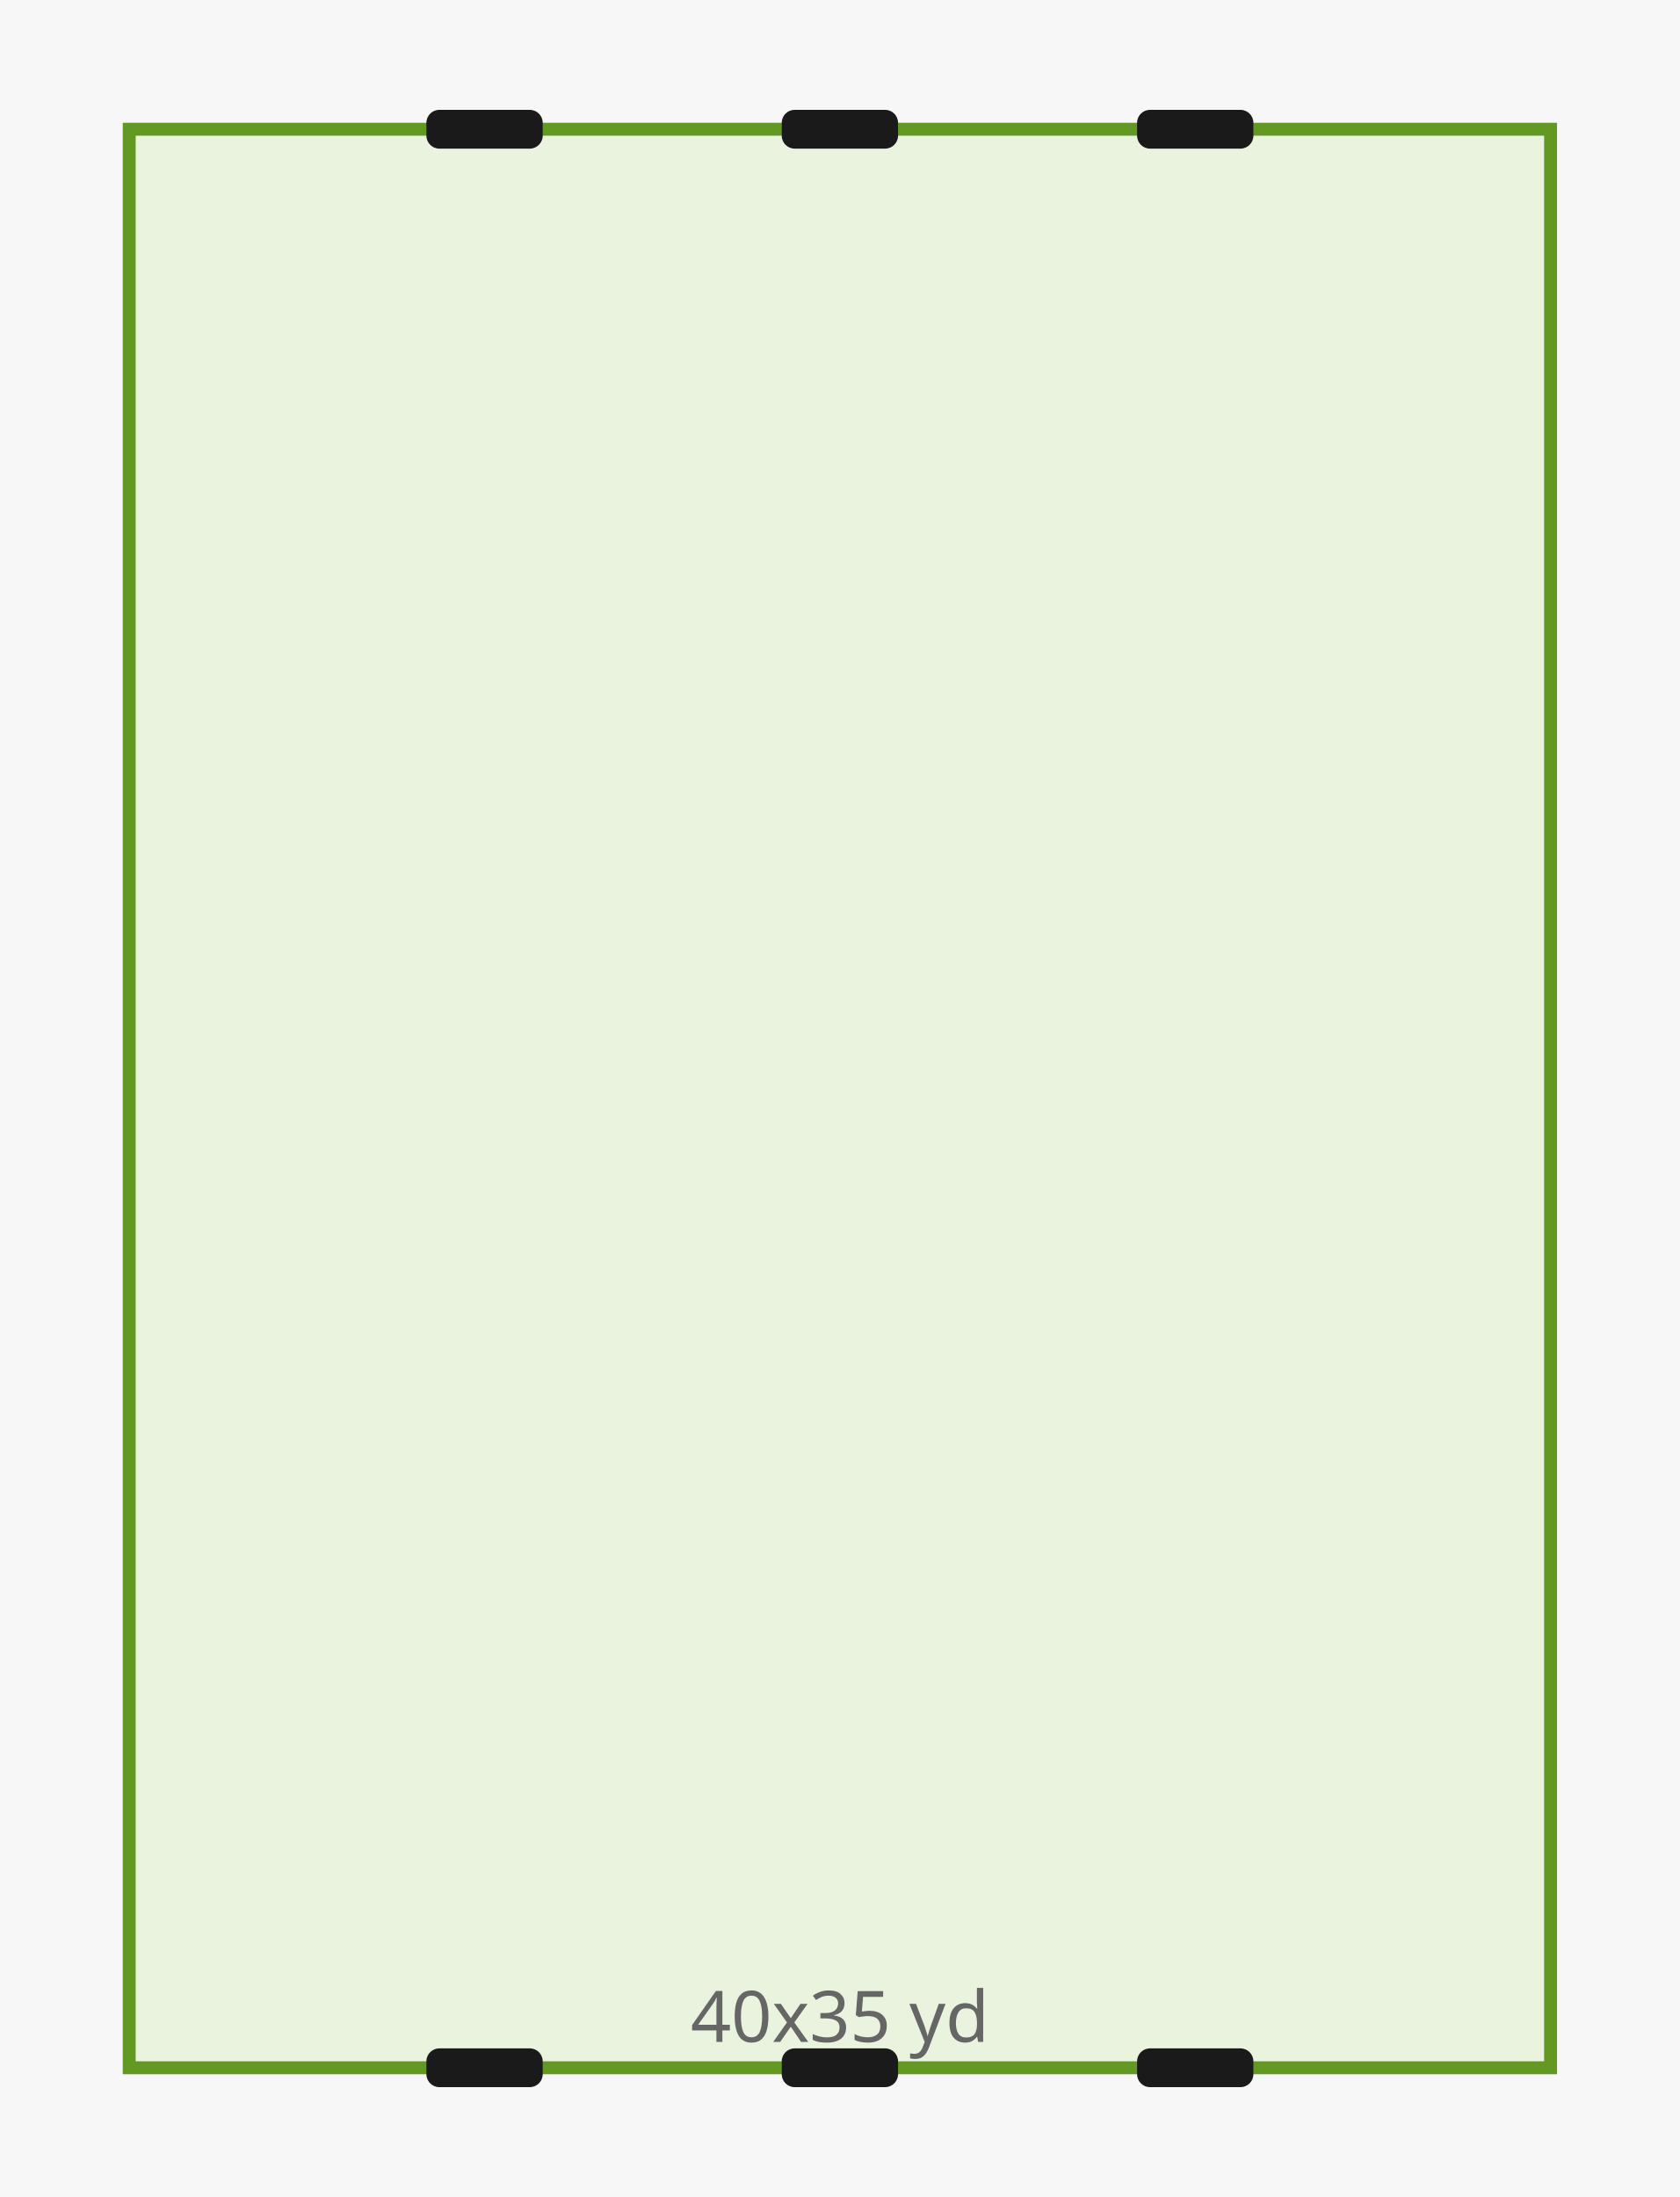
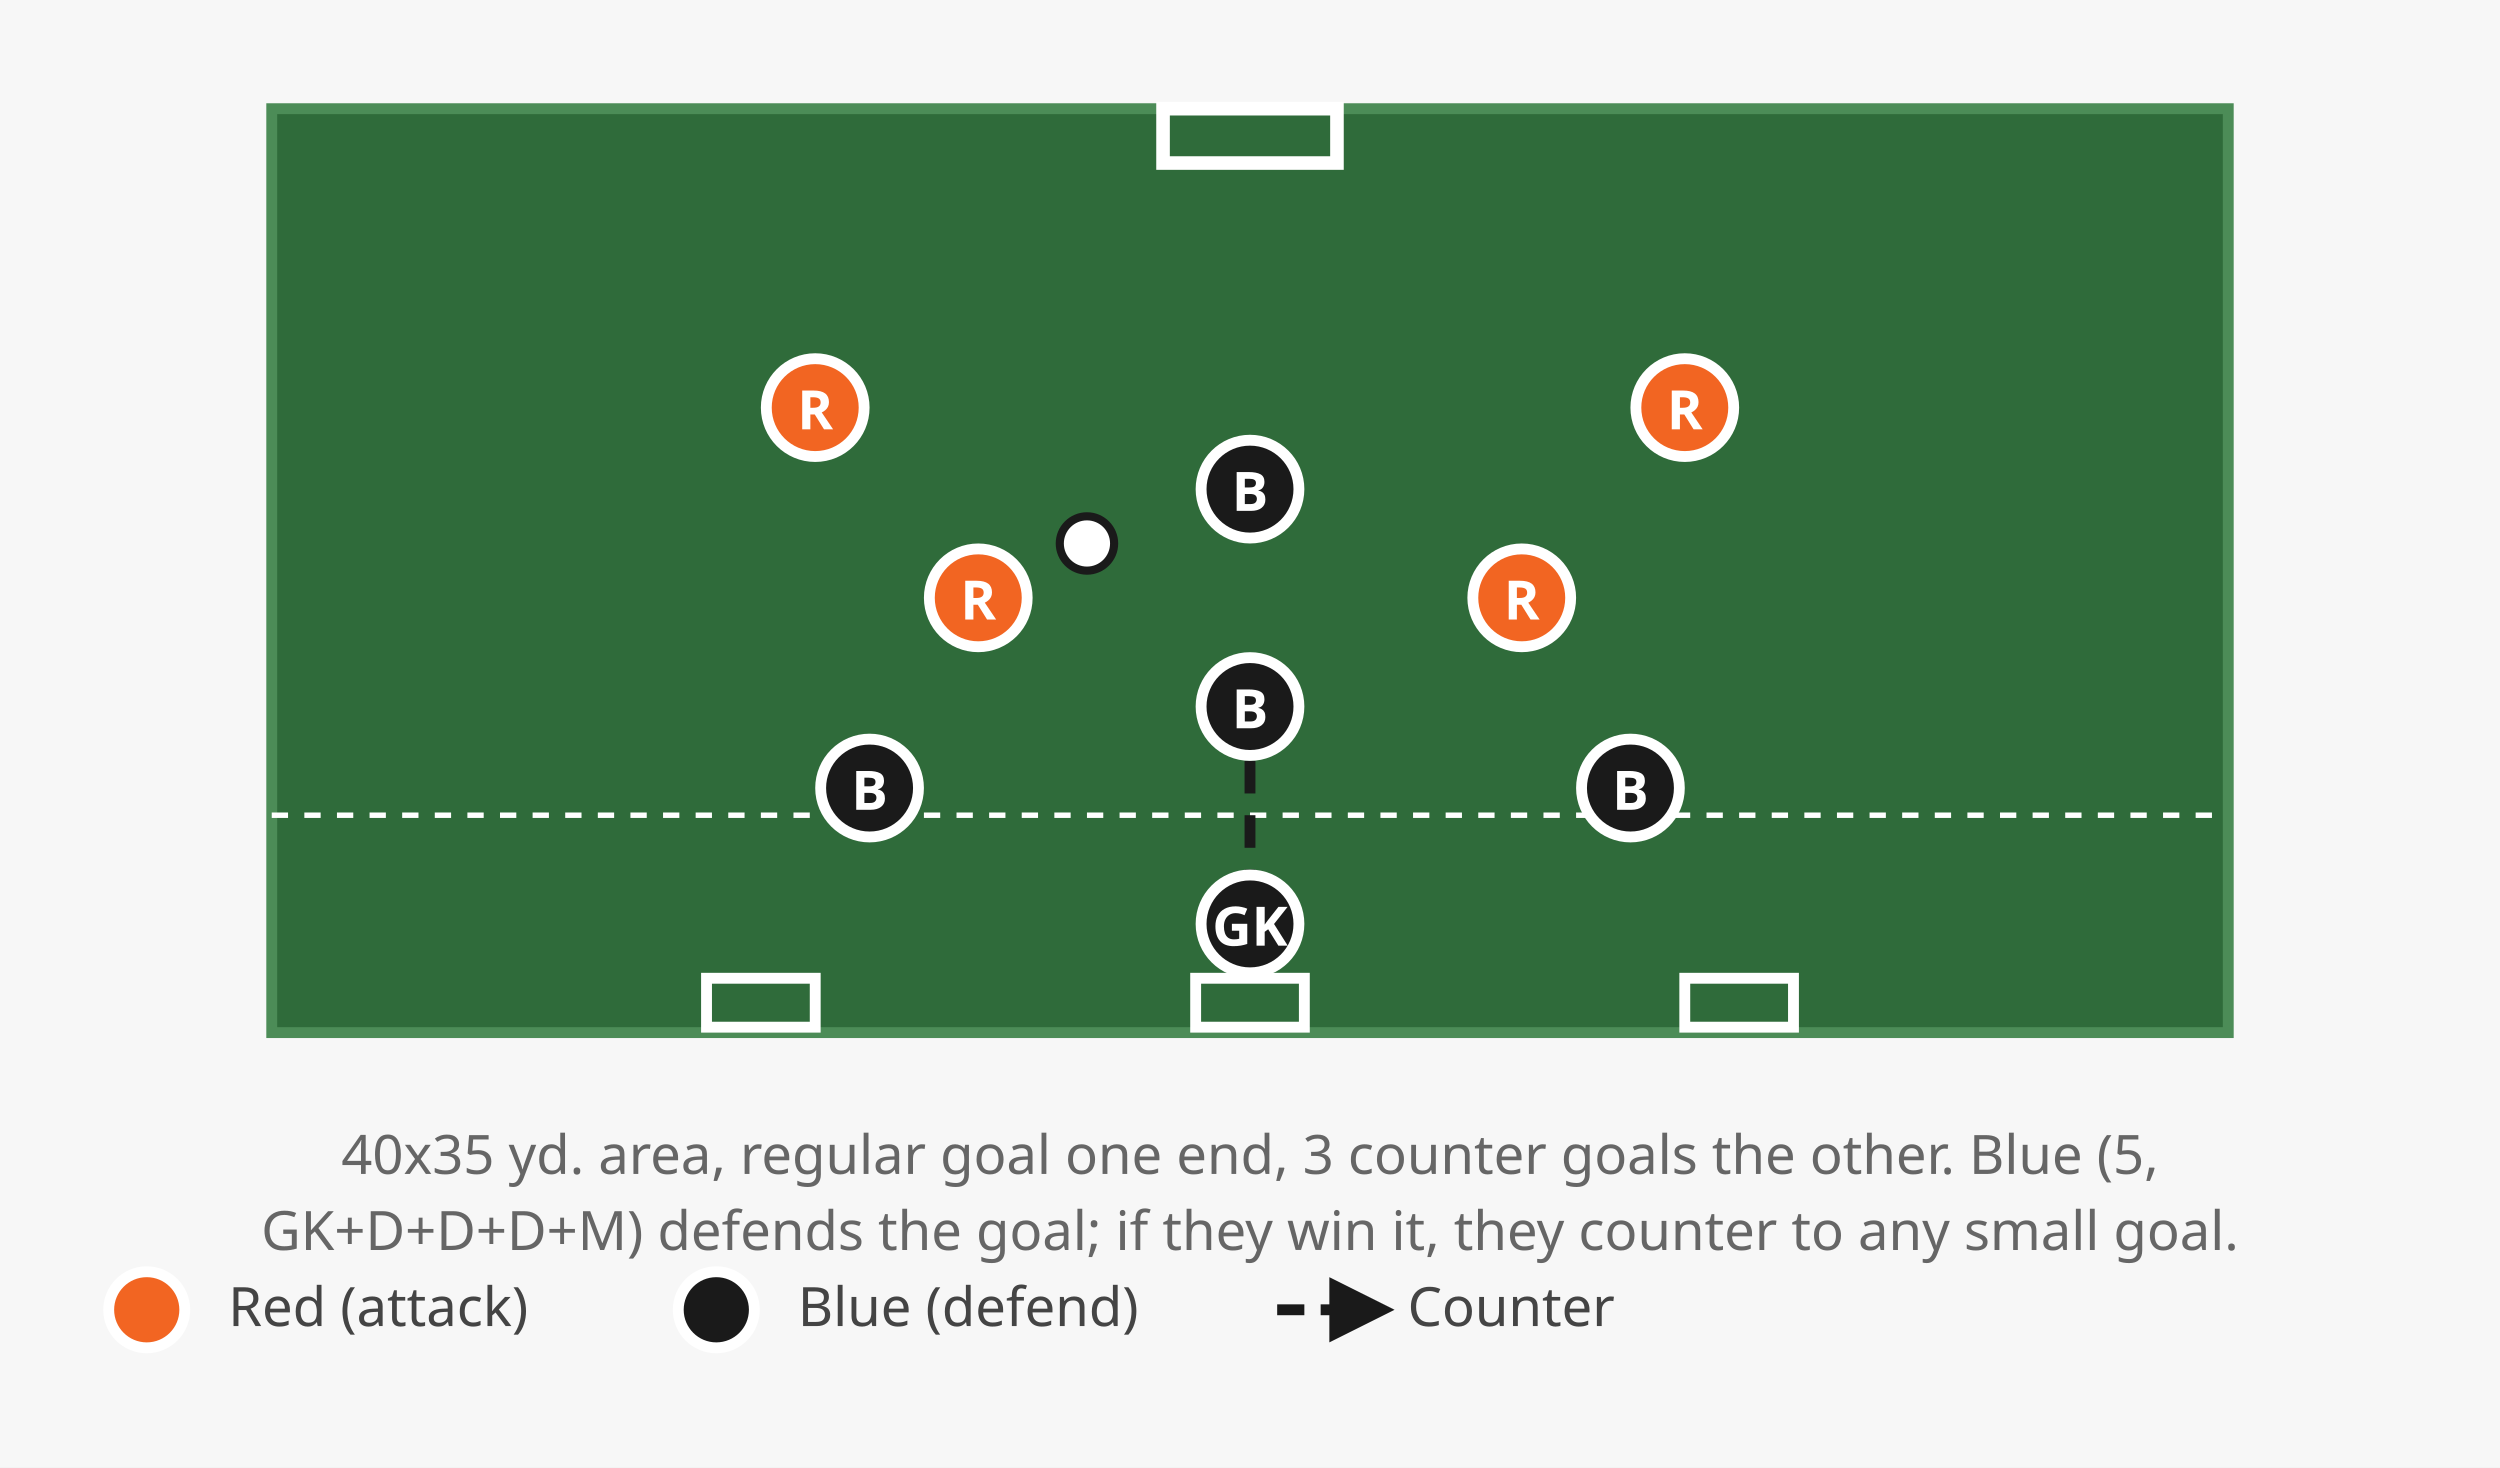
- <svg xmlns="http://www.w3.org/2000/svg" viewBox="0 0 260 340" role="img">
-   <rect width="260" height="340" fill="#F7F7F7" />
-   <rect x="20" y="20" width="220" height="300" fill="#EAF3DE" stroke="#639922" stroke-width="2" />
-   <rect x="66" y="17" width="18" height="6" rx="2" fill="#1A1A1A" />
-   <rect x="121" y="17" width="18" height="6" rx="2" fill="#1A1A1A" />
-   <rect x="176" y="17" width="18" height="6" rx="2" fill="#1A1A1A" />
-   <rect x="66" y="317" width="18" height="6" rx="2" fill="#1A1A1A" />
-   <rect x="121" y="317" width="18" height="6" rx="2" fill="#1A1A1A" />
-   <rect x="176" y="317" width="18" height="6" rx="2" fill="#1A1A1A" />
-   <text x="130.0" y="316" text-anchor="middle" font-size="11" fill="#666" font-family="sans-serif">40x35 yd</text>
+ <svg xmlns="http://www.w3.org/2000/svg" viewBox="0 0 460 270" role="img">
+   <rect width="460" height="270" fill="#F7F7F7" />
+   <defs>
+     <marker id="darr" viewBox="0 0 10 10" refX="7" refY="5" markerWidth="6" markerHeight="6" orient="auto">
+       <path d="M0,0 L10,5 L0,10 Z" fill="#1A1A1A" />
+     </marker>
+     <marker id="darrw" viewBox="0 0 10 10" refX="7" refY="5" markerWidth="6" markerHeight="6" orient="auto">
+       <path d="M0,0 L10,5 L0,10 Z" fill="#FFFFFF" />
+     </marker>
+     <marker id="sarr" viewBox="0 0 10 10" refX="7" refY="5" markerWidth="6" markerHeight="6" orient="auto">
+       <path d="M0,0 L10,5 L0,10 Z" fill="#F26522" />
+     </marker>
+   </defs>
+   <rect x="50" y="20" width="360" height="170" fill="#2F6B3A" stroke="#4C8C57" stroke-width="2" />
+   <rect x="214" y="20" width="32" height="10" fill="none" stroke="#FFFFFF" stroke-width="2.5" />
+   <line x1="50" y1="150" x2="410" y2="150" stroke="#FFFFFF" stroke-width="1" stroke-dasharray="3 3" />
+   <rect x="130" y="180" width="20" height="9" fill="none" stroke="#FFFFFF" stroke-width="2" />
+   <rect x="220" y="180" width="20" height="9" fill="none" stroke="#FFFFFF" stroke-width="2" />
+   <rect x="310" y="180" width="20" height="9" fill="none" stroke="#FFFFFF" stroke-width="2" />
+   <path d="M230,130 Q230,155 230,172" fill="none" stroke="#1A1A1A" stroke-width="2" stroke-dasharray="6 4" marker-end="url(#darr)" />
+   <circle cx="180" cy="110" r="9" fill="#F26522" stroke="#FFFFFF" stroke-width="2" />
+   <text x="180" y="114" text-anchor="middle" font-size="10" font-weight="700" fill="#FFFFFF" font-family="sans-serif">R</text>
+   <circle cx="280" cy="110" r="9" fill="#F26522" stroke="#FFFFFF" stroke-width="2" />
+   <text x="280" y="114" text-anchor="middle" font-size="10" font-weight="700" fill="#FFFFFF" font-family="sans-serif">R</text>
+   <circle cx="150" cy="75" r="9" fill="#F26522" stroke="#FFFFFF" stroke-width="2" />
+   <text x="150" y="79" text-anchor="middle" font-size="10" font-weight="700" fill="#FFFFFF" font-family="sans-serif">R</text>
+   <circle cx="310" cy="75" r="9" fill="#F26522" stroke="#FFFFFF" stroke-width="2" />
+   <text x="310" y="79" text-anchor="middle" font-size="10" font-weight="700" fill="#FFFFFF" font-family="sans-serif">R</text>
+   <circle cx="230" cy="170" r="9" fill="#1A1A1A" stroke="#FFFFFF" stroke-width="2" />
+   <text x="230" y="174" text-anchor="middle" font-size="10" font-weight="700" fill="#FFFFFF" font-family="sans-serif">GK</text>
+   <circle cx="160" cy="145" r="9" fill="#1A1A1A" stroke="#FFFFFF" stroke-width="2" />
+   <text x="160" y="149" text-anchor="middle" font-size="10" font-weight="700" fill="#FFFFFF" font-family="sans-serif">B</text>
+   <circle cx="300" cy="145" r="9" fill="#1A1A1A" stroke="#FFFFFF" stroke-width="2" />
+   <text x="300" y="149" text-anchor="middle" font-size="10" font-weight="700" fill="#FFFFFF" font-family="sans-serif">B</text>
+   <circle cx="230" cy="130" r="9" fill="#1A1A1A" stroke="#FFFFFF" stroke-width="2" />
+   <text x="230" y="134" text-anchor="middle" font-size="10" font-weight="700" fill="#FFFFFF" font-family="sans-serif">B</text>
+   <circle cx="230" cy="90" r="9" fill="#1A1A1A" stroke="#FFFFFF" stroke-width="2" />
+   <text x="230" y="94" text-anchor="middle" font-size="10" font-weight="700" fill="#FFFFFF" font-family="sans-serif">B</text>
+   <circle cx="200" cy="100" r="5" fill="#FFFFFF" stroke="#1A1A1A" stroke-width="1.5" />
+   <text x="230" y="216" text-anchor="middle" font-size="10" fill="#666" font-family="sans-serif">40x35 yd. area, regular goal one end, 3 counter goals the other. Blue (5,</text>
+   <text x="230" y="230" text-anchor="middle" font-size="10" fill="#666" font-family="sans-serif">GK+D+D+D+M) defends the goal; if they win it, they counter to any small goal.</text>
+   <g font-family="sans-serif" font-size="10" fill="#444">
+     <circle cx="27" cy="241" r="7" fill="#F26522" stroke="#FFFFFF" stroke-width="2" />
+     <text x="42" y="244">Red (attack)</text>
+     <circle cx="131.8" cy="241" r="7" fill="#1A1A1A" stroke="#FFFFFF" stroke-width="2" />
+     <text x="146.8" y="244">Blue (defend)</text>
+     <line x1="235" y1="241" x2="253" y2="241" stroke="#1A1A1A" stroke-width="2" stroke-dasharray="5 3" marker-end="url(#darr)" />
+     <text x="259" y="244">Counter</text>
+   </g>
</svg>
